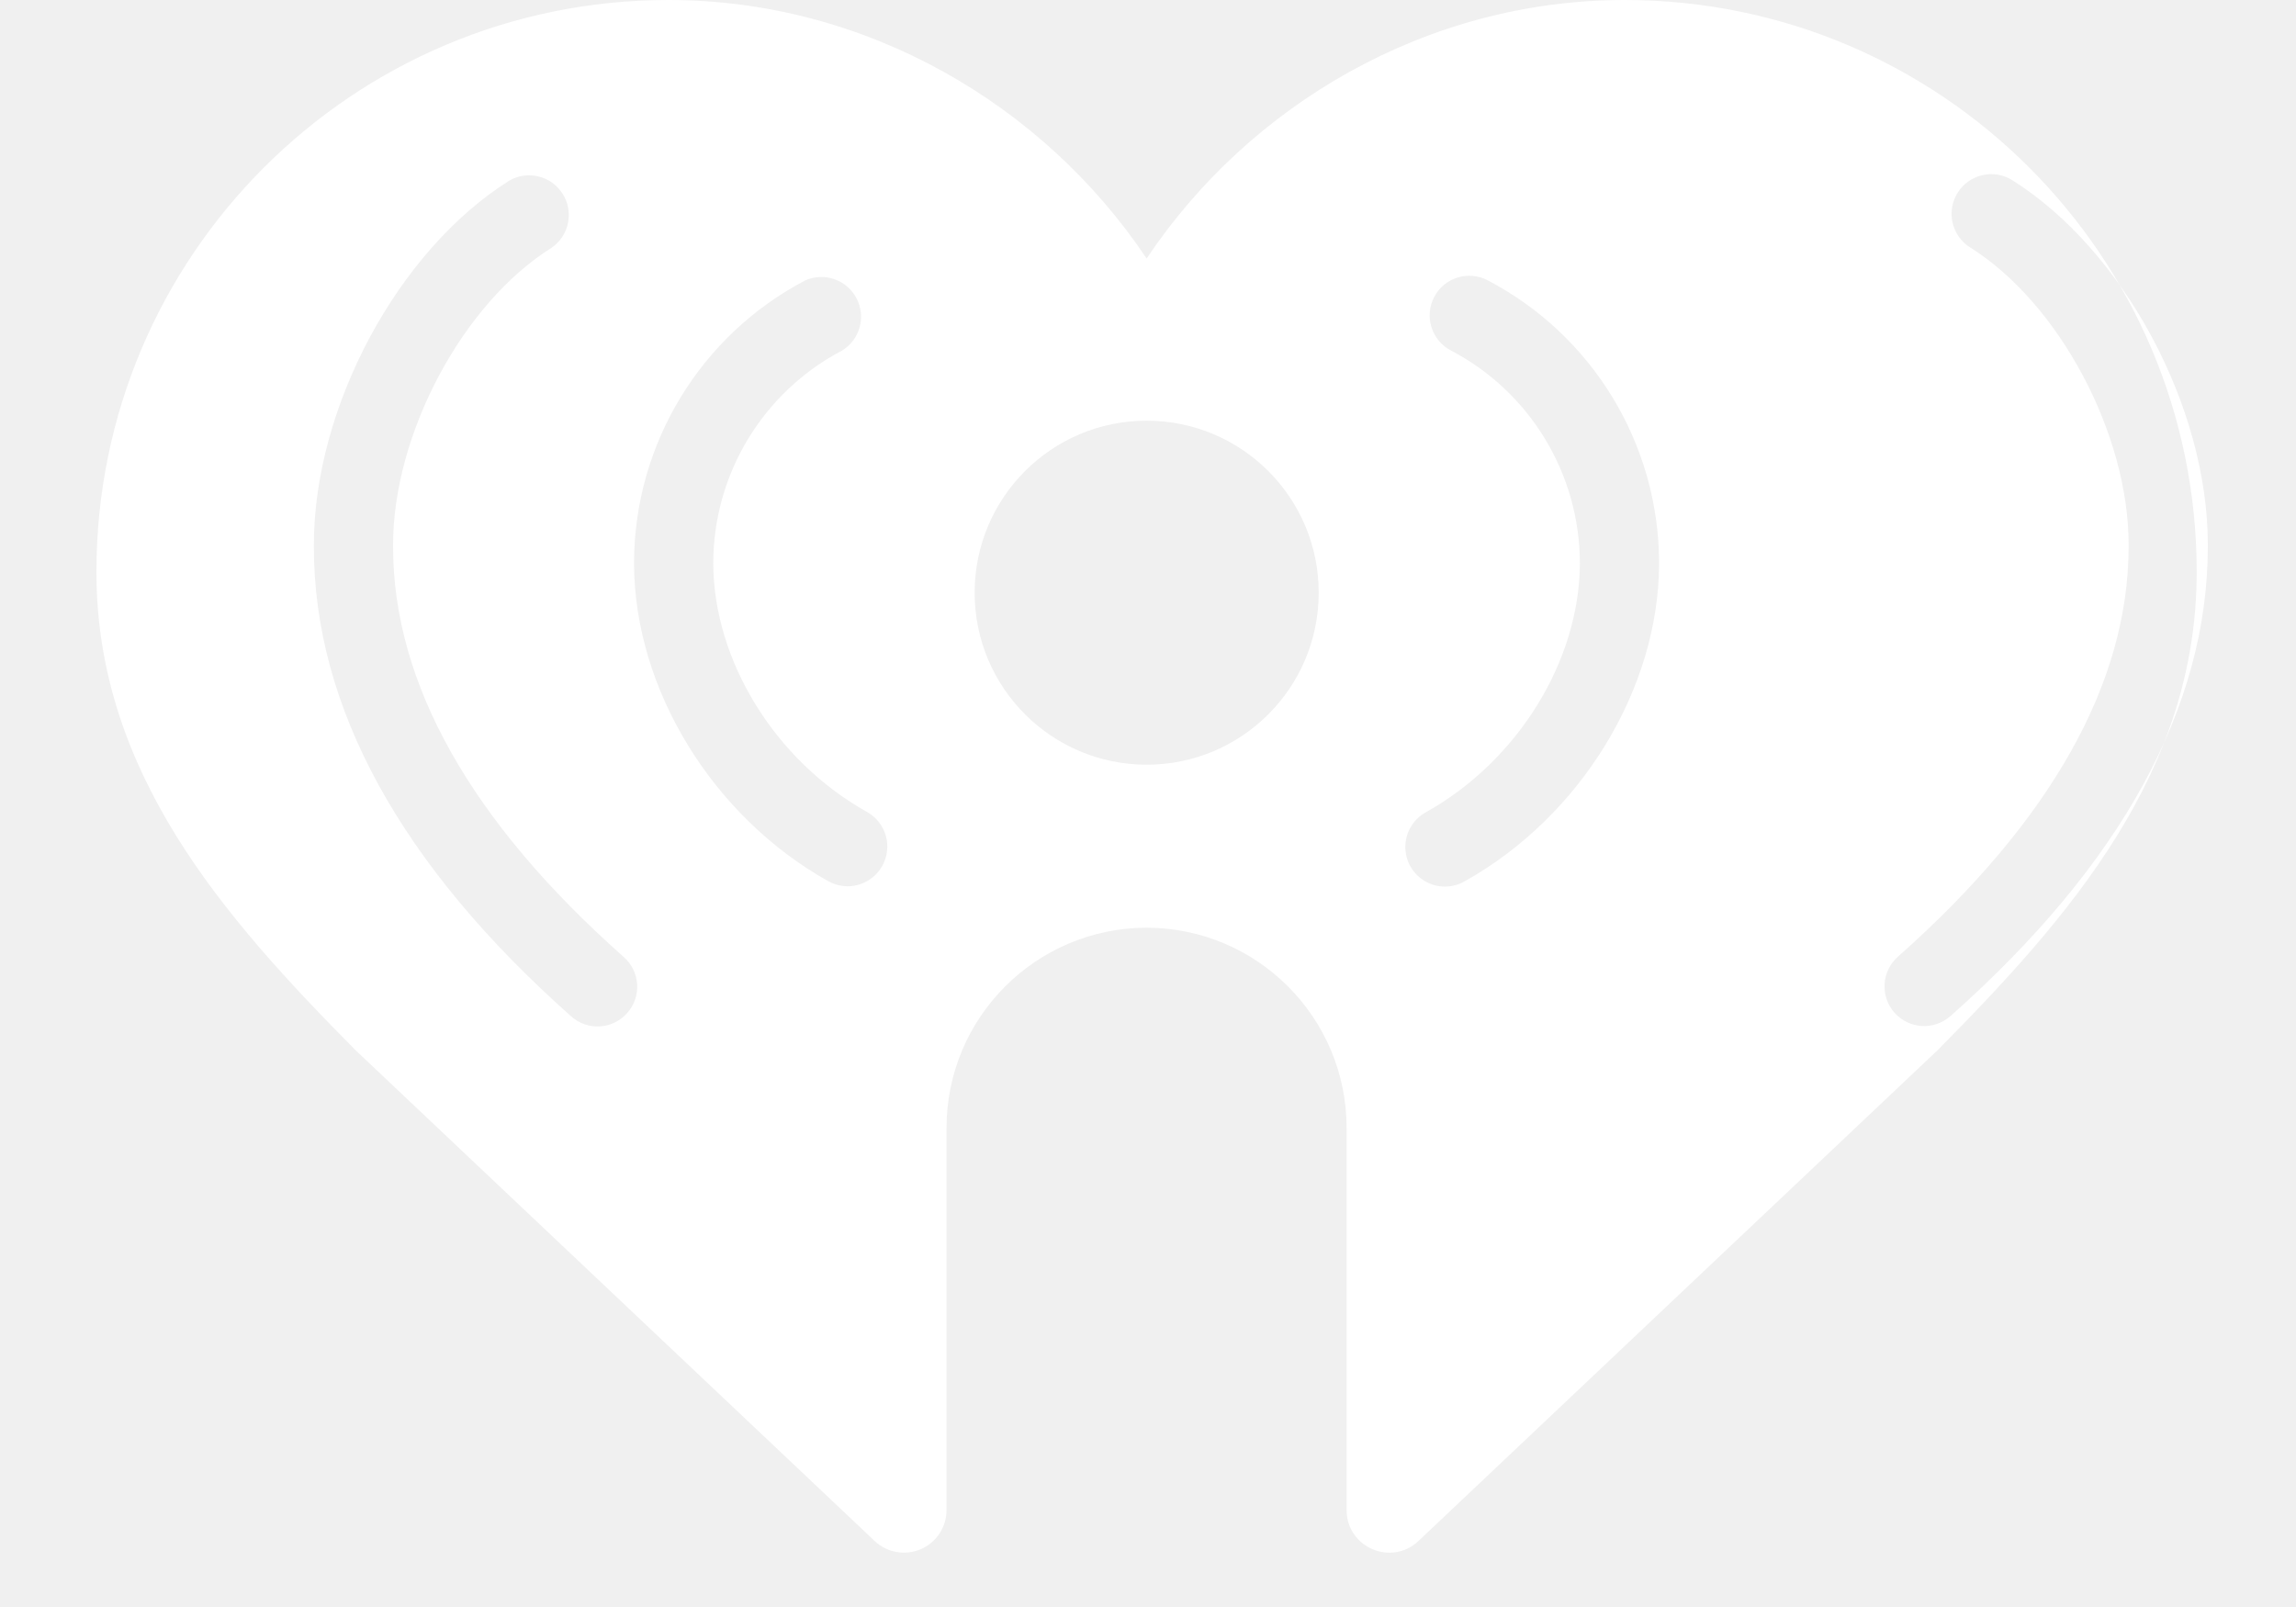
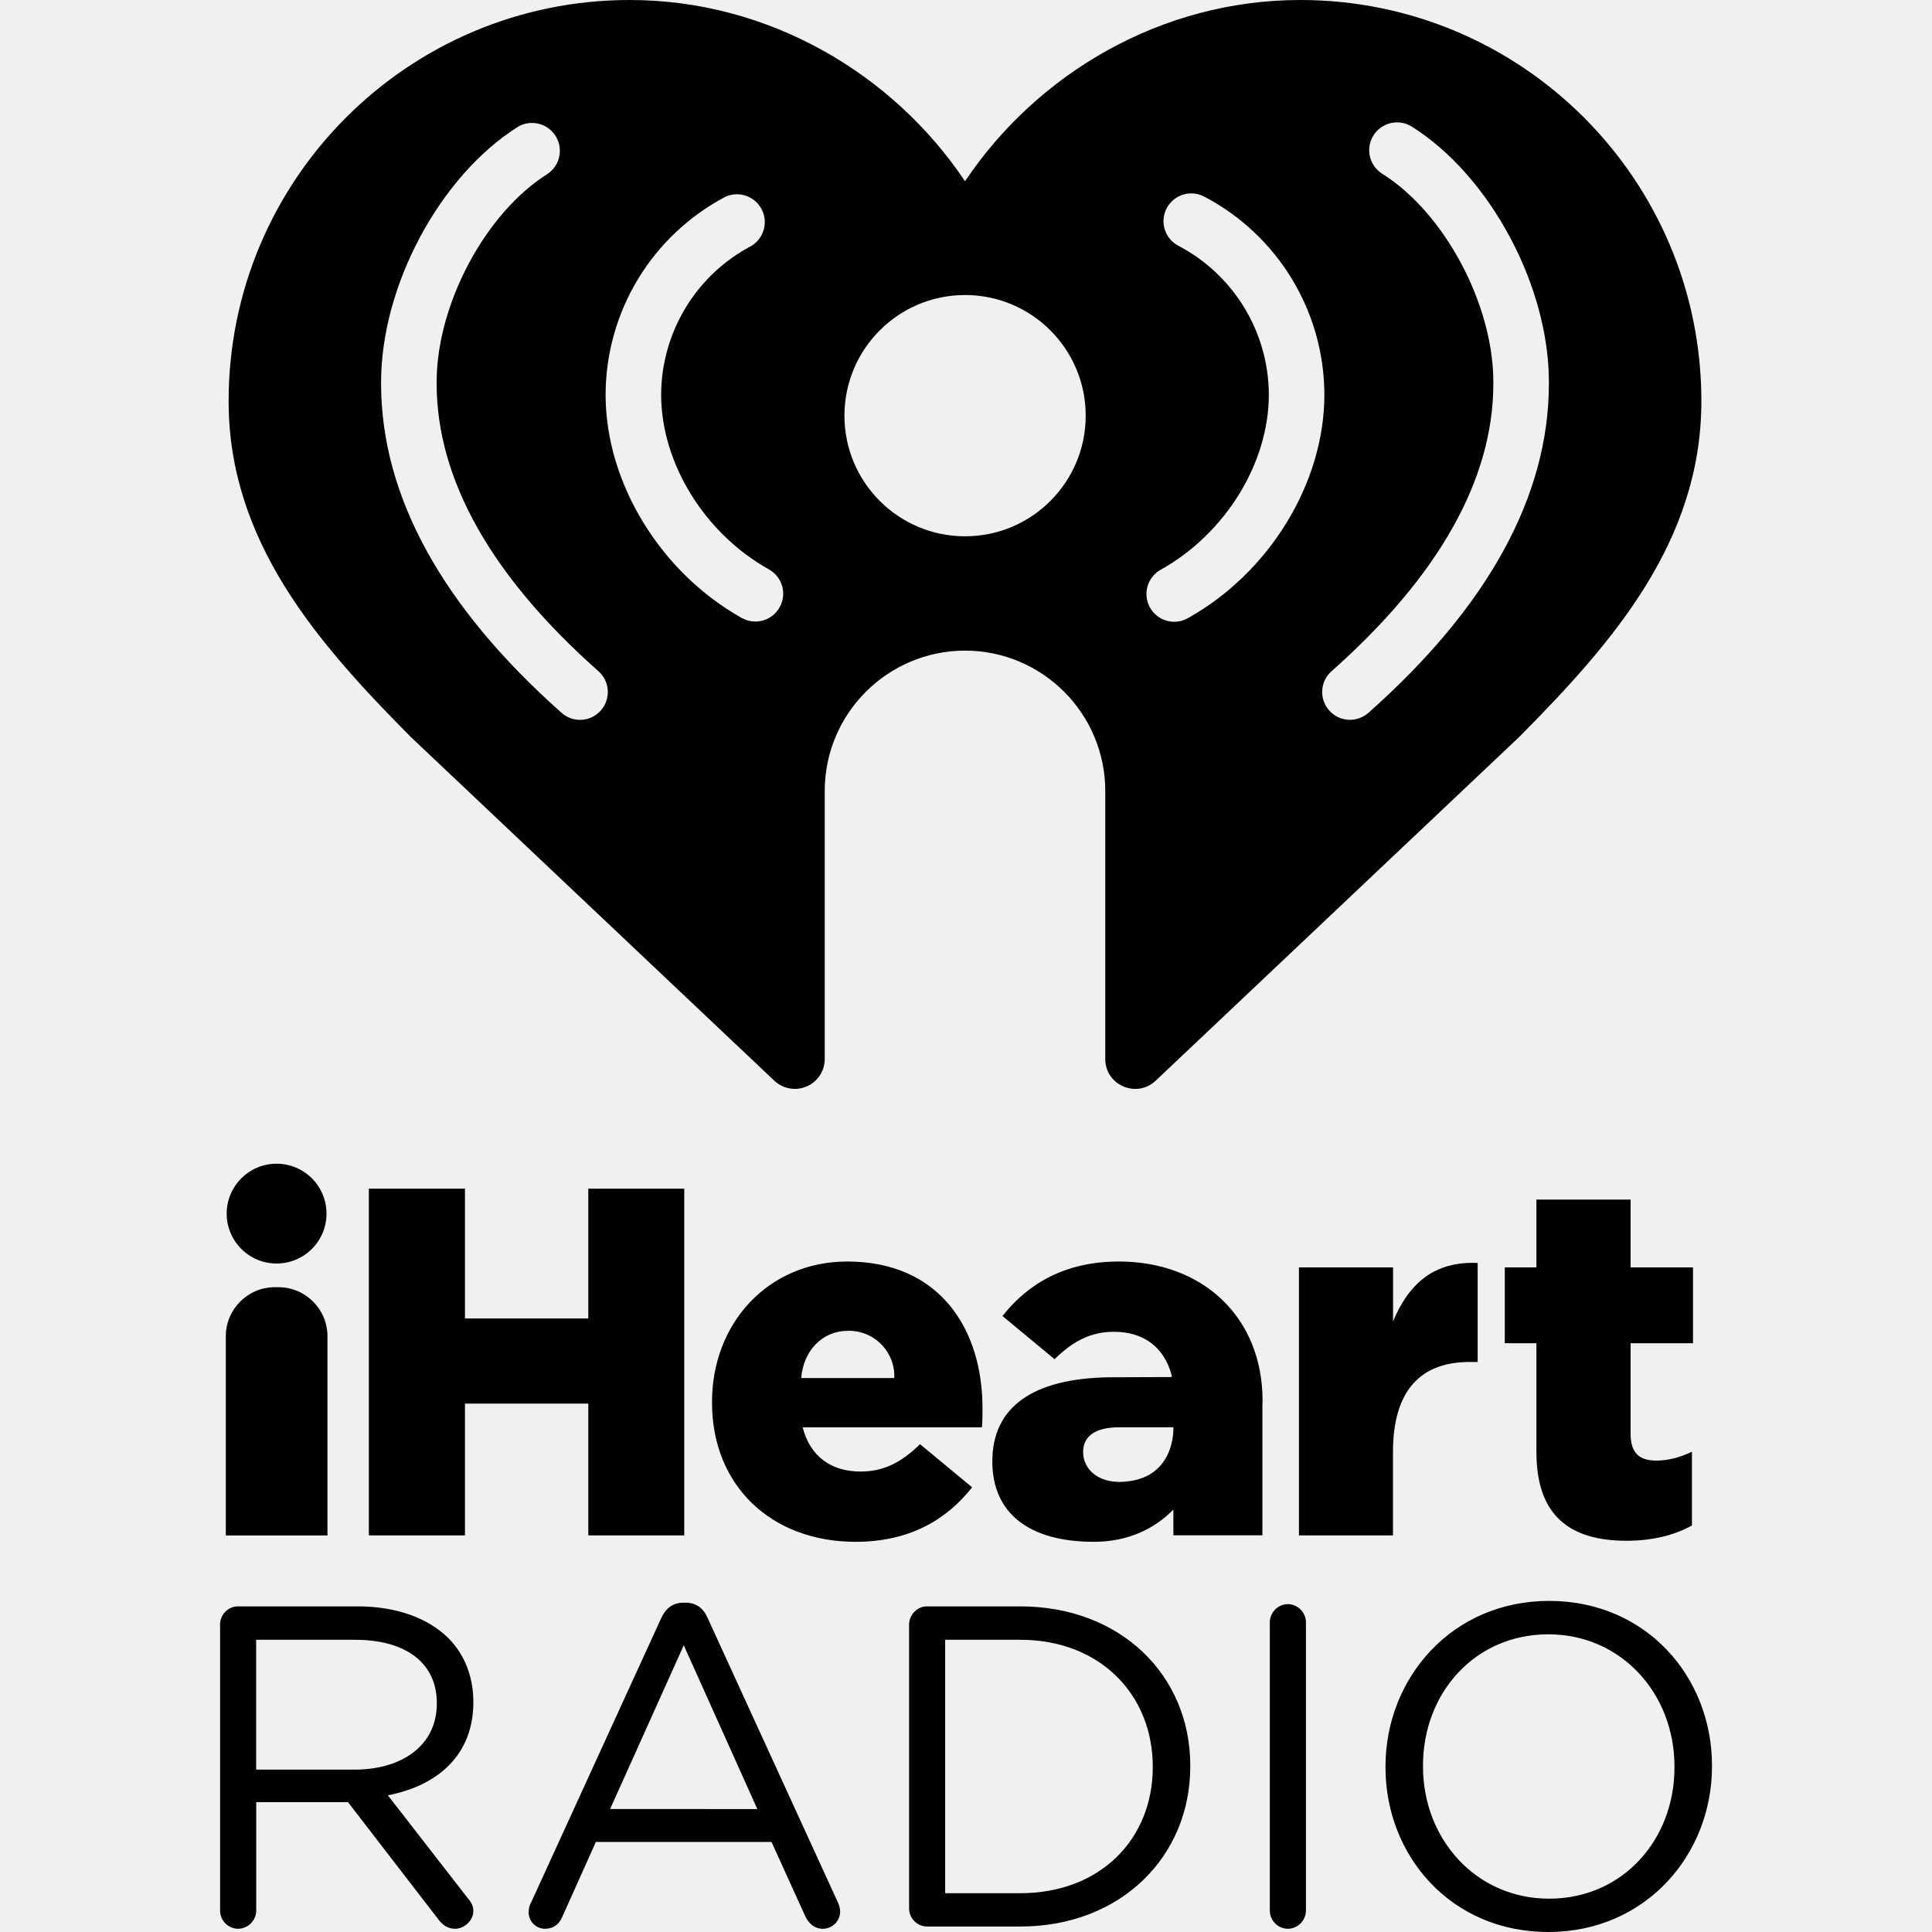
- <svg xmlns="http://www.w3.org/2000/svg" viewBox="2 0 20 14" width="20" height="14" role="img" aria-label="Listen on iHeartRadio">
-   <path fill="#ffffff" d="M16.152 0c-1.727 0-3.27.915-4.164 2.252C11.094.915 9.55 0 7.823 0A4.982 4.982 0 002.84 4.983c0 1.746 1.106 3.005 2.261 4.17l4.518 4.272a.371.371 0 00.626-.27V9.827c0-.963.78-1.743 1.743-1.745a1.745 1.745 0 011.742 1.745v3.328c0 .326.39.493.626.27l4.518-4.272c1.155-1.165 2.261-2.424 2.261-4.17A4.982 4.982 0 0016.152 0M21.232 4.76c0 1.397-.754 2.773-2.242 4.092a.345.345 0 01-.458-.517c1.333-1.182 2.01-2.385 2.01-3.575v-.016c0-.966-.606-2.103-1.38-2.588a.345.345 0 11.367-.586c.97.61 1.703 1.974 1.703 3.174zM14.76 7.677a.345.345 0 11-.337-.602c.799-.448 1.336-1.318 1.339-2.167a2.096 2.096 0 00-1.124-1.855.345.345 0 11.321-.611 2.785 2.785 0 011.493 2.46v.011c-.004 1.09-.683 2.199-1.692 2.764zm-2.772-1.015a1.498 1.498 0 11.001-2.997 1.498 1.498 0 01-.001 2.997zm-2.303.882a.345.345 0 01-.47.133c-1.009-.565-1.688-1.674-1.692-2.764v-.01a2.785 2.785 0 011.493-2.461.346.346 0 01.321.611 2.096 2.096 0 00-1.124 1.855c.003.849.54 1.719 1.34 2.166a.345.345 0 01.132.47zM7.464 8.825a.344.344 0 01-.488.03C5.49 7.536 4.734 6.16 4.734 4.763v-.016c0-1.2.732-2.564 1.703-3.174a.346.346 0 01.367.586c-.774.485-1.38 1.622-1.38 2.588v.016c0 1.19.677 2.393 2.01 3.575a.345.345 0 01.03.487z" />
+ <svg xmlns="http://www.w3.org/2000/svg" role="img" viewBox="0 0 24 24">
+   <path d="M4.403 21.983c.597 0 1.023-.306 1.023-.817v-.012c0-.489-.375-.784-1.017-.784H3.182v1.613zm-1.67-1.8c0-.125.102-.228.221-.228h1.489c.488 0 .88.148 1.13.398.193.193.307.472.307.784v.011c0 .654-.443 1.034-1.062 1.154l.988 1.272c.046.051.074.102.074.164 0 .12-.114.222-.227.222-.091 0-.16-.05-.21-.12l-1.12-1.453H3.183v1.346a.228.228 0 01-.228.227.227.227 0 01-.221-.227v-3.55m6.674 2.29l-.914-2.035-.915 2.034zm-2.812 1.164l1.614-3.528c.056-.125.142-.2.284-.2h.022c.137 0 .228.075.279.2l1.613 3.522a.31.31 0 01.029.113c0 .12-.097.216-.216.216-.108 0-.182-.074-.222-.165l-.415-.914H7.402l-.415.926c-.04.097-.113.153-.216.153a.204.204 0 01-.204-.204.26.26 0 01.028-.12m6.078-.118c1.005 0 1.647-.682 1.647-1.563v-.011c0-.88-.642-1.574-1.647-1.574h-.932v3.148zm-1.38-3.335c0-.125.102-.228.221-.228h1.16c1.249 0 2.112.858 2.112 1.977v.012c0 1.119-.863 1.988-2.113 1.988h-1.159a.226.226 0 01-.221-.227v-3.522m4.481-.029c0-.124.103-.227.222-.227.125 0 .227.103.227.227v3.579a.228.228 0 01-.227.227.227.227 0 01-.222-.227v-3.579m5.027 1.801v-.011c0-.904-.659-1.642-1.568-1.642s-1.556.727-1.556 1.63v.012c0 .903.659 1.642 1.567 1.642.91 0 1.557-.728 1.557-1.631zm-3.59 0v-.011c0-1.097.824-2.057 2.033-2.057 1.21 0 2.023.949 2.023 2.045v.012c0 1.096-.824 2.056-2.034 2.056s-2.022-.949-2.022-2.045m2.03-17.192c0 1.397-.754 2.773-2.242 4.092a.345.345 0 01-.458-.517c1.333-1.182 2.01-2.385 2.01-3.575v-.016c0-.966-.606-2.103-1.38-2.588a.345.345 0 11.367-.586c.97.61 1.703 1.974 1.703 3.174zM14.76 7.677a.345.345 0 11-.337-.602c.799-.448 1.336-1.318 1.339-2.167a2.096 2.096 0 00-1.124-1.855.345.345 0 11.321-.611 2.785 2.785 0 011.493 2.46v.011c-.004 1.09-.683 2.199-1.692 2.764zm-2.772-1.015a1.498 1.498 0 11.001-2.997 1.498 1.498 0 01-.001 2.997zm-2.303.882a.345.345 0 01-.47.133c-1.009-.565-1.688-1.674-1.692-2.764v-.01a2.785 2.785 0 011.493-2.461.346.346 0 01.321.611 2.096 2.096 0 00-1.124 1.855c.003.849.54 1.719 1.34 2.166a.345.345 0 01.132.47zM7.464 8.825a.344.344 0 01-.488.03C5.49 7.536 4.734 6.16 4.734 4.763v-.016c0-1.2.732-2.564 1.703-3.174a.346.346 0 01.367.586c-.774.485-1.38 1.622-1.38 2.588v.016c0 1.19.677 2.393 2.01 3.575a.345.345 0 01.03.487zM16.152 0c-1.727 0-3.27.915-4.164 2.252C11.094.915 9.55 0 7.823 0A4.982 4.982 0 002.84 4.983c0 1.746 1.106 3.005 2.261 4.17l4.518 4.272a.371.371 0 00.626-.27V9.827c0-.963.78-1.743 1.743-1.745a1.745 1.745 0 011.742 1.745v3.328c0 .326.39.493.626.27l4.518-4.272c1.155-1.165 2.261-2.424 2.261-4.17A4.982 4.982 0 0016.152 0M4.582 14.766h1.194v1.612h1.532v-1.612H8.5v4.307H7.308v-1.637H5.776v1.637H4.582v-4.307m6.527 2.353a.563.563 0 00-.578-.587c-.308 0-.55.238-.578.587zm-2.264.305v-.012c0-.972.696-1.741 1.68-1.741 1.15 0 1.68.842 1.68 1.82 0 .075 0 .16-.007.24H9.971c.093.364.357.549.72.549.277 0 .498-.105.738-.34l.647.536c-.32.406-.782.677-1.447.677-1.045 0-1.784-.695-1.784-1.729m7.29-1.68h1.17v.67c.19-.454.498-.75 1.051-.725v1.23h-.098c-.609 0-.954.351-.954 1.12v1.034h-1.168v-3.329m2.95 2.295v-1.353h-.393v-.942h.393v-.842h1.17v.842h.775v.942h-.775v1.126c0 .234.105.332.32.332.153 0 .301-.043.442-.11v.916c-.209.117-.485.19-.812.19-.7 0-1.12-.307-1.12-1.1m-15.65-3.584a.62.62 0 100 1.24.62.62 0 000-1.24m10.502 3.952c-.303.013-.483-.161-.483-.371 0-.203.16-.307.454-.307h.667v.036c-.004.137-.06.617-.638.642zm1.746-1.008c0-1.033-.739-1.729-1.784-1.729-.665 0-1.126.271-1.447.677l.647.536c.24-.234.461-.34.738-.34.359 0 .621.182.716.537l.001.025-.77.003c-.956.013-1.458.37-1.458 1.045 0 .65.464.999 1.262.999.432 0 .764-.17.987-.401v.32h1.106v-1.628l.002-.032V17.4M3.458 15.99h-.043a.61.61 0 00-.61.61v2.474h1.263v-2.474a.61.61 0 00-.61-.61" />
</svg>
